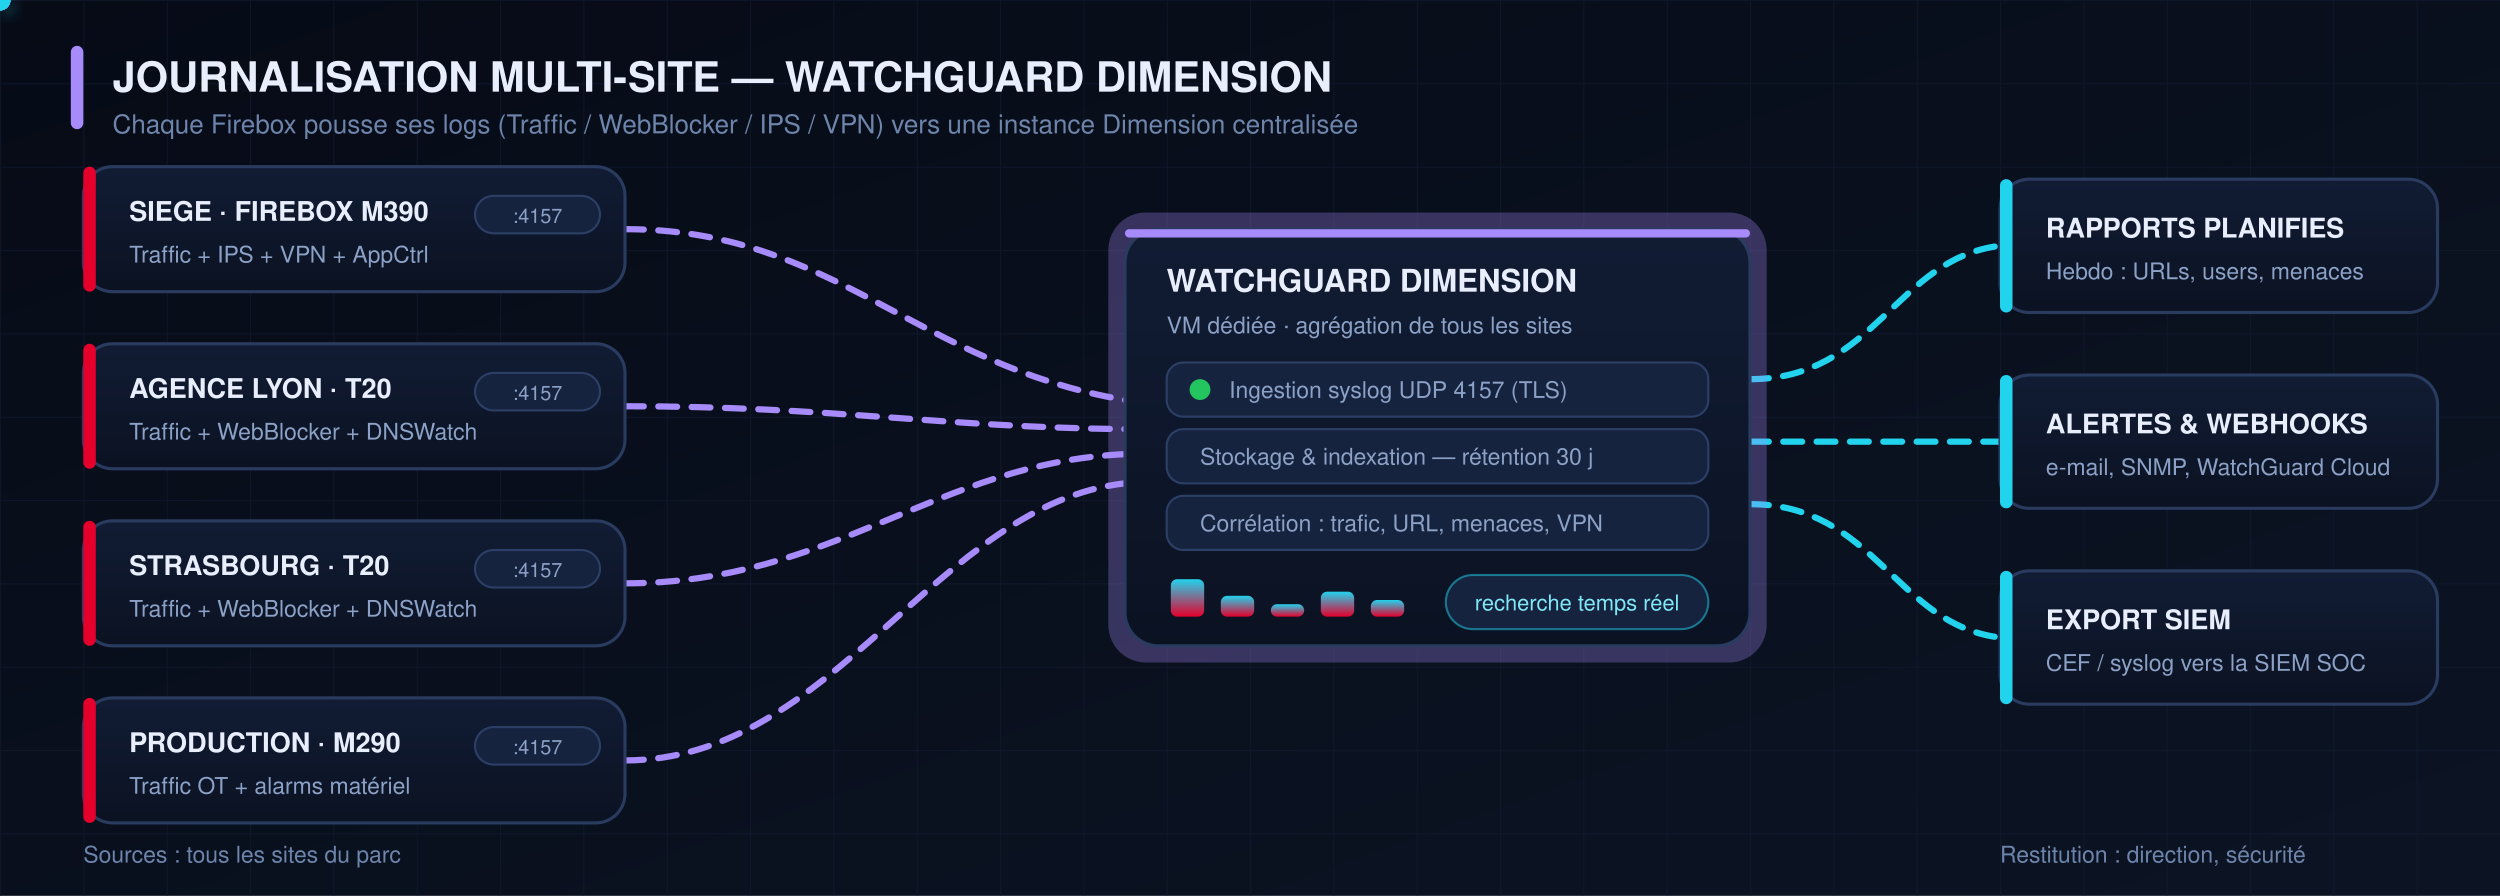
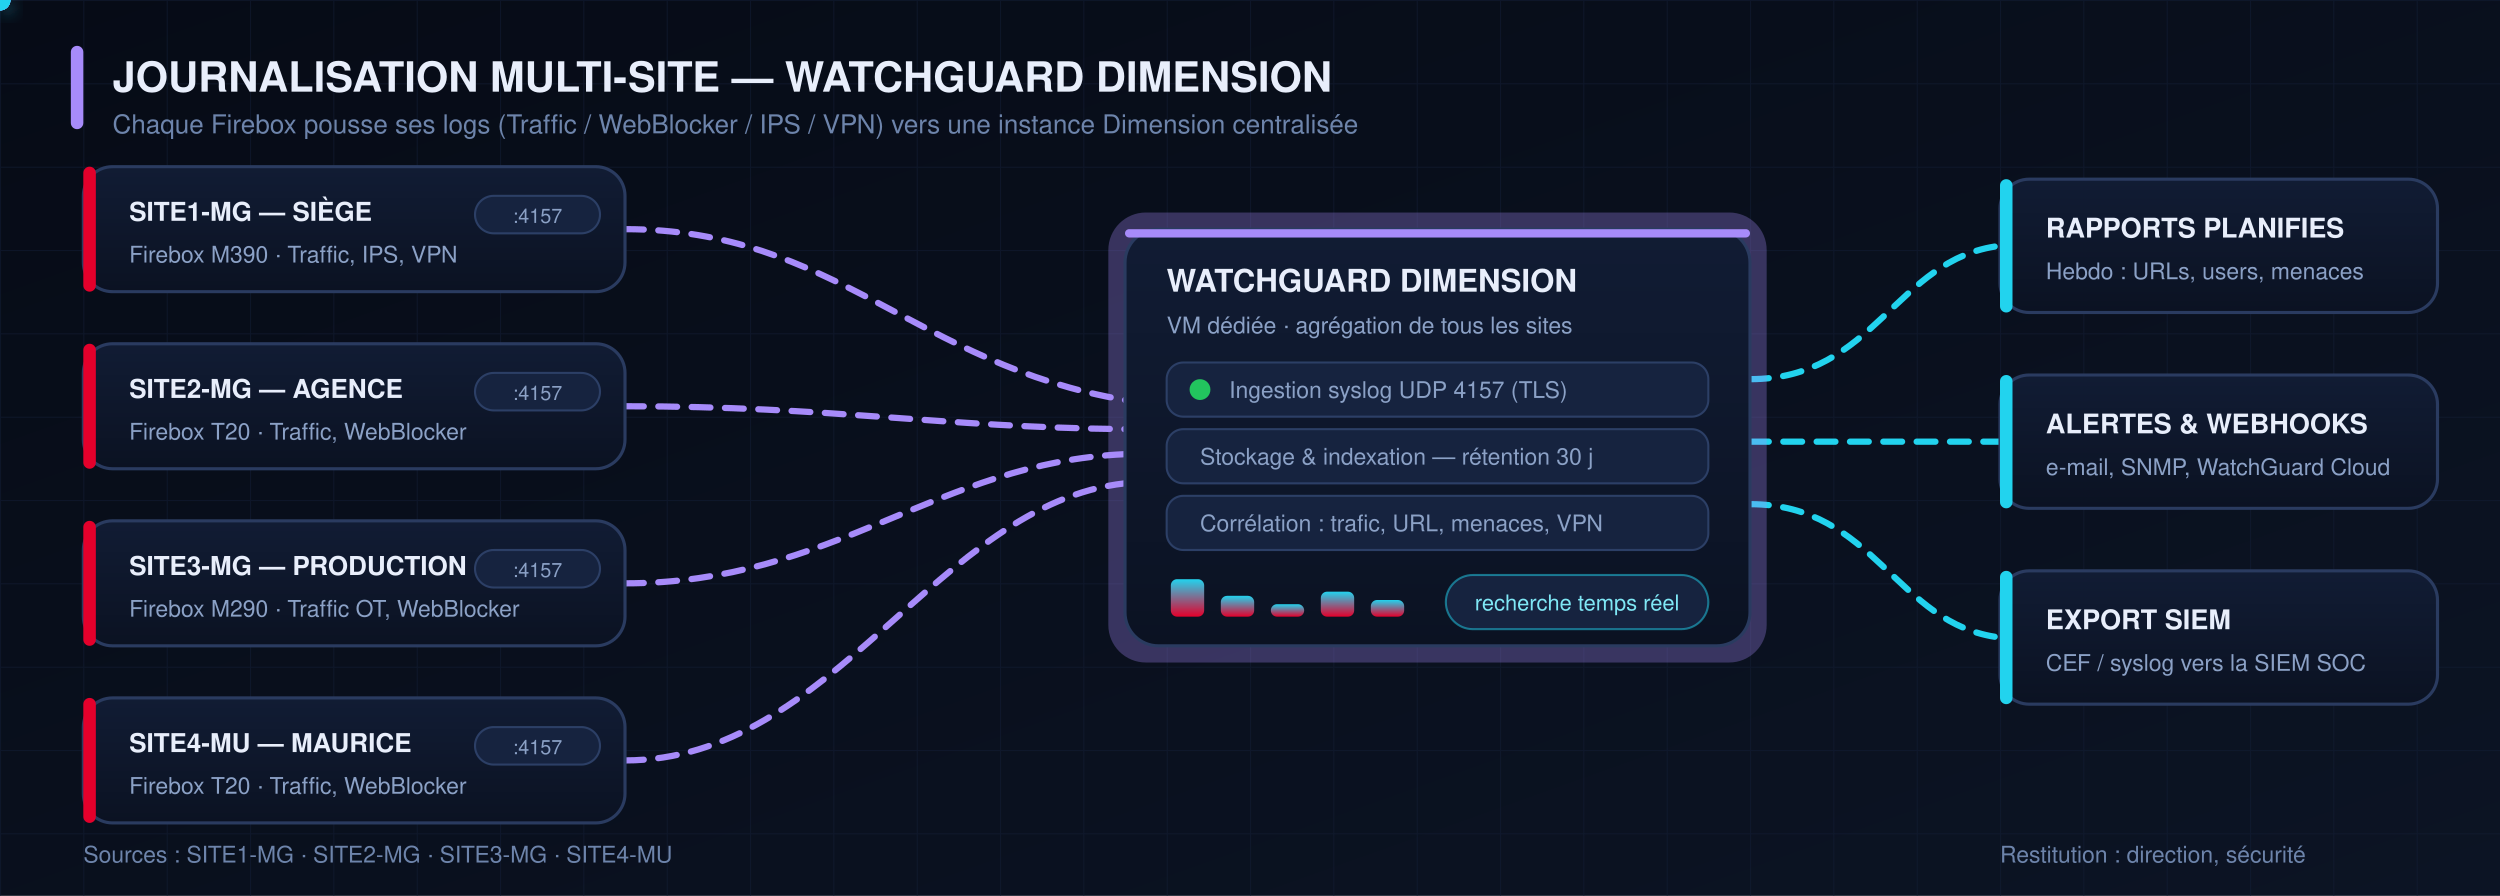
<svg xmlns="http://www.w3.org/2000/svg" xmlns:xlink="http://www.w3.org/1999/xlink" viewBox="0 0 1200 430" width="1200" height="430" role="img" aria-label="Flux de journalisation multi-site vers WatchGuard Dimension">
  <defs>
    <linearGradient id="bg2" x1="0" y1="0" x2="1" y2="1">
      <stop offset="0" stop-color="#060b16" />
      <stop offset="1" stop-color="#0c1424" />
    </linearGradient>
    <linearGradient id="cardg2" x1="0" y1="0" x2="0" y2="1">
      <stop offset="0" stop-color="#111c34" />
      <stop offset="1" stop-color="#0b1222" />
    </linearGradient>
    <linearGradient id="bar2" x1="0" y1="1" x2="0" y2="0">
      <stop offset="0" stop-color="#e4002b" />
      <stop offset="1" stop-color="#22d3ee" />
    </linearGradient>
    <pattern id="grid2" width="40" height="40" patternUnits="userSpaceOnUse">
      <path d="M40 0H0v40" fill="none" stroke="#131d34" stroke-width="1" />
    </pattern>
    <filter id="glow2" x="-60%" y="-60%" width="220%" height="220%">
      <feGaussianBlur stdDeviation="4" result="b" />
      <feMerge>
        <feMergeNode in="b" />
        <feMergeNode in="SourceGraphic" />
      </feMerge>
    </filter>
  </defs>
  <style>
    .f  { font-family: "Segoe UI", Ubuntu, Helvetica, Arial, sans-serif; }
    .t  { fill: #e8eefb; }
    .m  { fill: #8ba1c6; }
    .s  { fill: #6d84ab; }
    .b  { font-weight: 700; }
    .chip { fill: #16233f; stroke: #2c3f66; stroke-width: 1; }
    .card { fill: url(#cardg2); stroke: #2a3b60; stroke-width: 1.5; }
    @keyframes flow2 { to { stroke-dashoffset: -40; } }
    .logline { animation: flow2 1.5s linear infinite; }
    .outline { animation: flow2 1.8s linear infinite; }
    @keyframes blink2 { 0%,100% { opacity: 1; } 50% { opacity: .25; } }
    .live { animation: blink2 1.4s ease-in-out infinite; }
  </style>
  <rect width="1200" height="430" fill="url(#bg2)" />
  <rect width="1200" height="430" fill="url(#grid2)" opacity=".55" />
  <g class="f">
    <rect x="34" y="22" width="6" height="40" rx="3" fill="#a78bfa" />
    <text x="54" y="44" class="t b" font-size="20">JOURNALISATION MULTI-SITE — WATCHGUARD DIMENSION</text>
    <text x="54" y="64" class="s" font-size="12.5">Chaque Firebox pousse ses logs (Traffic / WebBlocker / IPS / VPN) vers une instance Dimension centralisée</text>
  </g>
  <g fill="none" stroke-linecap="round">
    <path id="l1" d="M300,110 C400,110 440,175 540,192" stroke="#a78bfa" stroke-width="3" stroke-dasharray="9 7" class="logline" />
    <path id="l2" d="M300,195 C400,195 450,205 540,206" stroke="#a78bfa" stroke-width="3" stroke-dasharray="9 7" class="logline" />
    <path id="l3" d="M300,280 C400,280 450,222 540,218" stroke="#a78bfa" stroke-width="3" stroke-dasharray="9 7" class="logline" />
    <path id="l4" d="M300,365 C400,365 450,242 540,232" stroke="#a78bfa" stroke-width="3" stroke-dasharray="9 7" class="logline" />
    <path id="o1" d="M840,182 C900,182 910,124 960,118" stroke="#22d3ee" stroke-width="3" stroke-dasharray="9 7" class="outline" />
    <path id="o2" d="M840,212 L960,212" stroke="#22d3ee" stroke-width="3" stroke-dasharray="9 7" class="outline" />
    <path id="o3" d="M840,242 C900,242 910,300 960,306" stroke="#22d3ee" stroke-width="3" stroke-dasharray="9 7" class="outline" />
  </g>
  <g filter="url(#glow2)">
    <circle r="5" fill="#a78bfa">
      <animateMotion dur="2.2s" repeatCount="indefinite">
        <mpath xlink:href="#l1" />
      </animateMotion>
    </circle>
    <circle r="5" fill="#a78bfa">
      <animateMotion dur="2.2s" begin=".4s" repeatCount="indefinite">
        <mpath xlink:href="#l2" />
      </animateMotion>
    </circle>
    <circle r="5" fill="#a78bfa">
      <animateMotion dur="2.2s" begin=".8s" repeatCount="indefinite">
        <mpath xlink:href="#l3" />
      </animateMotion>
    </circle>
    <circle r="5" fill="#a78bfa">
      <animateMotion dur="2.2s" begin="1.2s" repeatCount="indefinite">
        <mpath xlink:href="#l4" />
      </animateMotion>
    </circle>
    <circle r="5" fill="#22d3ee">
      <animateMotion dur="2s" repeatCount="indefinite">
        <mpath xlink:href="#o1" />
      </animateMotion>
    </circle>
    <circle r="5" fill="#22d3ee">
      <animateMotion dur="2s" begin=".6s" repeatCount="indefinite">
        <mpath xlink:href="#o2" />
      </animateMotion>
    </circle>
    <circle r="5" fill="#22d3ee">
      <animateMotion dur="2s" begin="1.2s" repeatCount="indefinite">
        <mpath xlink:href="#o3" />
      </animateMotion>
    </circle>
  </g>
  <g class="f">
    <g>
      <rect x="40" y="80" width="260" height="60" rx="14" class="card" />
      <rect x="40" y="80" width="6" height="60" rx="3" fill="#e4002b" />
-       <text x="62" y="106" class="t b" font-size="13">SIEGE · FIREBOX M390</text>
-       <text x="62" y="126" class="m" font-size="11">Traffic + IPS + VPN + AppCtrl</text>
+       <text x="62" y="106" class="t b" font-size="12.5">SITE1-MG — SIÈGE</text>
+       <text x="62" y="126" class="m" font-size="11">Firebox M390 · Traffic, IPS, VPN</text>
      <rect x="228" y="94" width="60" height="18" rx="9" class="chip" />
      <text x="258" y="107" text-anchor="middle" class="m" font-size="9.5">:4157</text>
    </g>
    <g>
      <rect x="40" y="165" width="260" height="60" rx="14" class="card" />
      <rect x="40" y="165" width="6" height="60" rx="3" fill="#e4002b" />
-       <text x="62" y="191" class="t b" font-size="13">AGENCE LYON · T20</text>
-       <text x="62" y="211" class="m" font-size="11">Traffic + WebBlocker + DNSWatch</text>
+       <text x="62" y="191" class="t b" font-size="12.5">SITE2-MG — AGENCE</text>
+       <text x="62" y="211" class="m" font-size="11">Firebox T20 · Traffic, WebBlocker</text>
      <rect x="228" y="179" width="60" height="18" rx="9" class="chip" />
      <text x="258" y="192" text-anchor="middle" class="m" font-size="9.5">:4157</text>
    </g>
    <g>
      <rect x="40" y="250" width="260" height="60" rx="14" class="card" />
      <rect x="40" y="250" width="6" height="60" rx="3" fill="#e4002b" />
-       <text x="62" y="276" class="t b" font-size="13">STRASBOURG · T20</text>
-       <text x="62" y="296" class="m" font-size="11">Traffic + WebBlocker + DNSWatch</text>
+       <text x="62" y="276" class="t b" font-size="12.5">SITE3-MG — PRODUCTION</text>
+       <text x="62" y="296" class="m" font-size="11">Firebox M290 · Traffic OT, WebBlocker</text>
      <rect x="228" y="264" width="60" height="18" rx="9" class="chip" />
      <text x="258" y="277" text-anchor="middle" class="m" font-size="9.5">:4157</text>
    </g>
    <g>
      <rect x="40" y="335" width="260" height="60" rx="14" class="card" />
      <rect x="40" y="335" width="6" height="60" rx="3" fill="#e4002b" />
-       <text x="62" y="361" class="t b" font-size="13">PRODUCTION · M290</text>
-       <text x="62" y="381" class="m" font-size="11">Traffic OT + alarms matériel</text>
+       <text x="62" y="361" class="t b" font-size="12.5">SITE4-MU — MAURICE</text>
+       <text x="62" y="381" class="m" font-size="11">Firebox T20 · Traffic, WebBlocker</text>
      <rect x="228" y="349" width="60" height="18" rx="9" class="chip" />
      <text x="258" y="362" text-anchor="middle" class="m" font-size="9.5">:4157</text>
    </g>
-     <text x="40" y="414" class="s" font-size="11">Sources : tous les sites du parc</text>
+     <text x="40" y="414" class="s" font-size="11">Sources : SITE1-MG · SITE2-MG · SITE3-MG · SITE4-MU</text>
  </g>
  <g class="f">
    <rect x="532" y="102" width="316" height="216" rx="18" fill="#a78bfa" opacity=".3" />
    <rect x="540" y="110" width="300" height="200" rx="16" class="card" />
    <rect x="540" y="110" width="300" height="4" rx="2" fill="#a78bfa" />
    <text x="560" y="140" class="t b" font-size="15">WATCHGUARD DIMENSION</text>
    <text x="560" y="160" class="m" font-size="11">VM dédiée · agrégation de tous les sites</text>
    <rect x="560" y="174" width="260" height="26" rx="8" class="chip" />
    <circle cx="576" cy="187" r="5" fill="#22c55e" class="live" />
    <text x="590" y="191" class="m" font-size="11">Ingestion syslog UDP 4157 (TLS)</text>
    <rect x="560" y="206" width="260" height="26" rx="8" class="chip" />
    <text x="576" y="223" class="m" font-size="11">Stockage &amp; indexation — rétention 30 j</text>
    <rect x="560" y="238" width="260" height="26" rx="8" class="chip" />
    <text x="576" y="255" class="m" font-size="11">Corrélation : trafic, URL, menaces, VPN</text>
    <g fill="url(#bar2)">
      <rect x="562" y="278" width="16" height="18" rx="3">
        <animate attributeName="height" values="18;34;22;38;26" dur="2.6s" repeatCount="indefinite" />
        <animate attributeName="y" values="296;280;292;276;288" dur="2.6s" repeatCount="indefinite" />
      </rect>
      <rect x="586" y="286" width="16" height="10" rx="3">
        <animate attributeName="height" values="30;16;36;20;28" dur="2.6s" begin=".3s" repeatCount="indefinite" />
        <animate attributeName="y" values="284;298;278;294;286" dur="2.6s" begin=".3s" repeatCount="indefinite" />
      </rect>
      <rect x="610" y="290" width="16" height="6" rx="3">
        <animate attributeName="height" values="14;32;10;30;20" dur="2.6s" begin=".6s" repeatCount="indefinite" />
        <animate attributeName="y" values="300;282;304;284;294" dur="2.6s" begin=".6s" repeatCount="indefinite" />
      </rect>
      <rect x="634" y="284" width="16" height="12" rx="3">
        <animate attributeName="height" values="26;12;30;16;34" dur="2.6s" begin=".9s" repeatCount="indefinite" />
        <animate attributeName="y" values="288;302;284;298;280" dur="2.6s" begin=".9s" repeatCount="indefinite" />
      </rect>
      <rect x="658" y="288" width="16" height="8" rx="3">
        <animate attributeName="height" values="20;34;18;36;24" dur="2.6s" begin="1.2s" repeatCount="indefinite" />
        <animate attributeName="y" values="294;280;296;278;290" dur="2.6s" begin="1.2s" repeatCount="indefinite" />
      </rect>
    </g>
    <rect x="694" y="276" width="126" height="26" rx="13" fill="#16233f" stroke="#22d3ee" stroke-opacity=".5" />
    <text x="757" y="293" text-anchor="middle" fill="#7fe7f5" font-size="10.5">recherche temps réel</text>
  </g>
  <g class="f">
    <g>
      <rect x="960" y="86" width="210" height="64" rx="14" class="card" />
      <rect x="960" y="86" width="6" height="64" rx="3" fill="#22d3ee" />
      <text x="982" y="114" class="t b" font-size="13">RAPPORTS PLANIFIES</text>
      <text x="982" y="134" class="m" font-size="11">Hebdo : URLs, users, menaces</text>
    </g>
    <g>
      <rect x="960" y="180" width="210" height="64" rx="14" class="card" />
      <rect x="960" y="180" width="6" height="64" rx="3" fill="#22d3ee" />
      <text x="982" y="208" class="t b" font-size="13">ALERTES &amp; WEBHOOKS</text>
      <text x="982" y="228" class="m" font-size="11">e-mail, SNMP, WatchGuard Cloud</text>
    </g>
    <g>
      <rect x="960" y="274" width="210" height="64" rx="14" class="card" />
      <rect x="960" y="274" width="6" height="64" rx="3" fill="#22d3ee" />
      <text x="982" y="302" class="t b" font-size="13">EXPORT SIEM</text>
      <text x="982" y="322" class="m" font-size="11">CEF / syslog vers la SIEM SOC</text>
    </g>
    <text x="960" y="414" class="s" font-size="11">Restitution : direction, sécurité</text>
  </g>
</svg>
